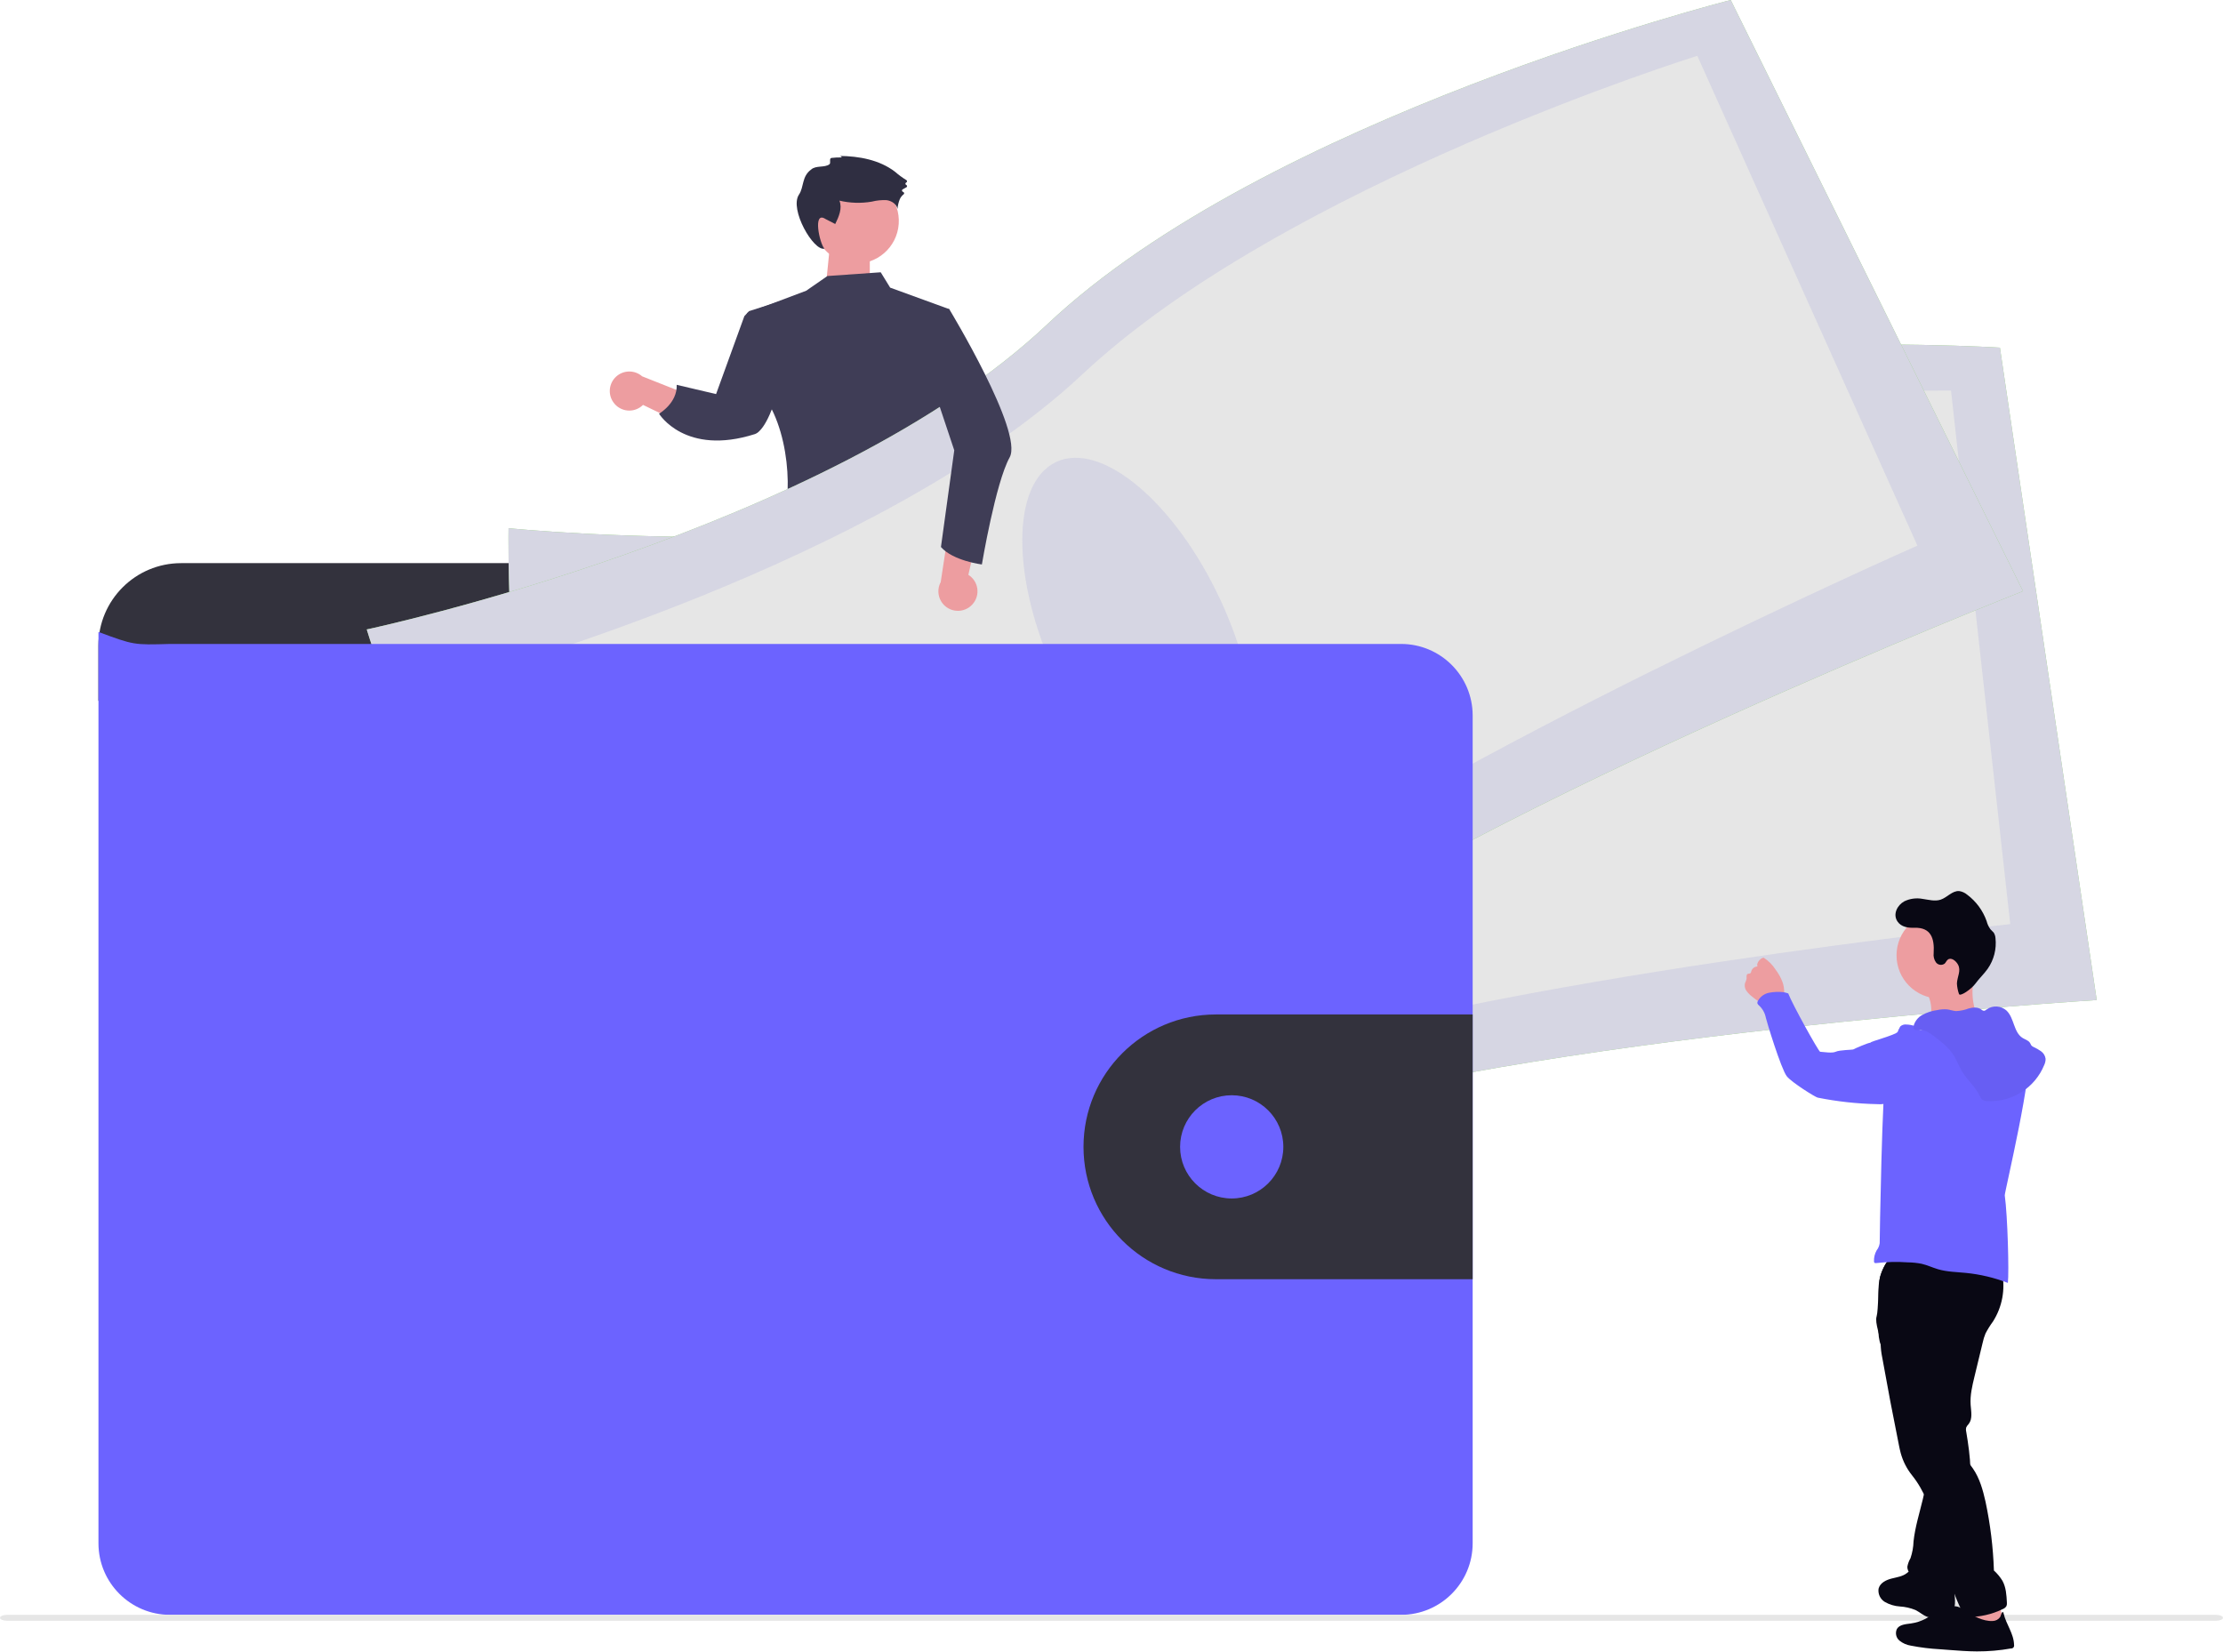
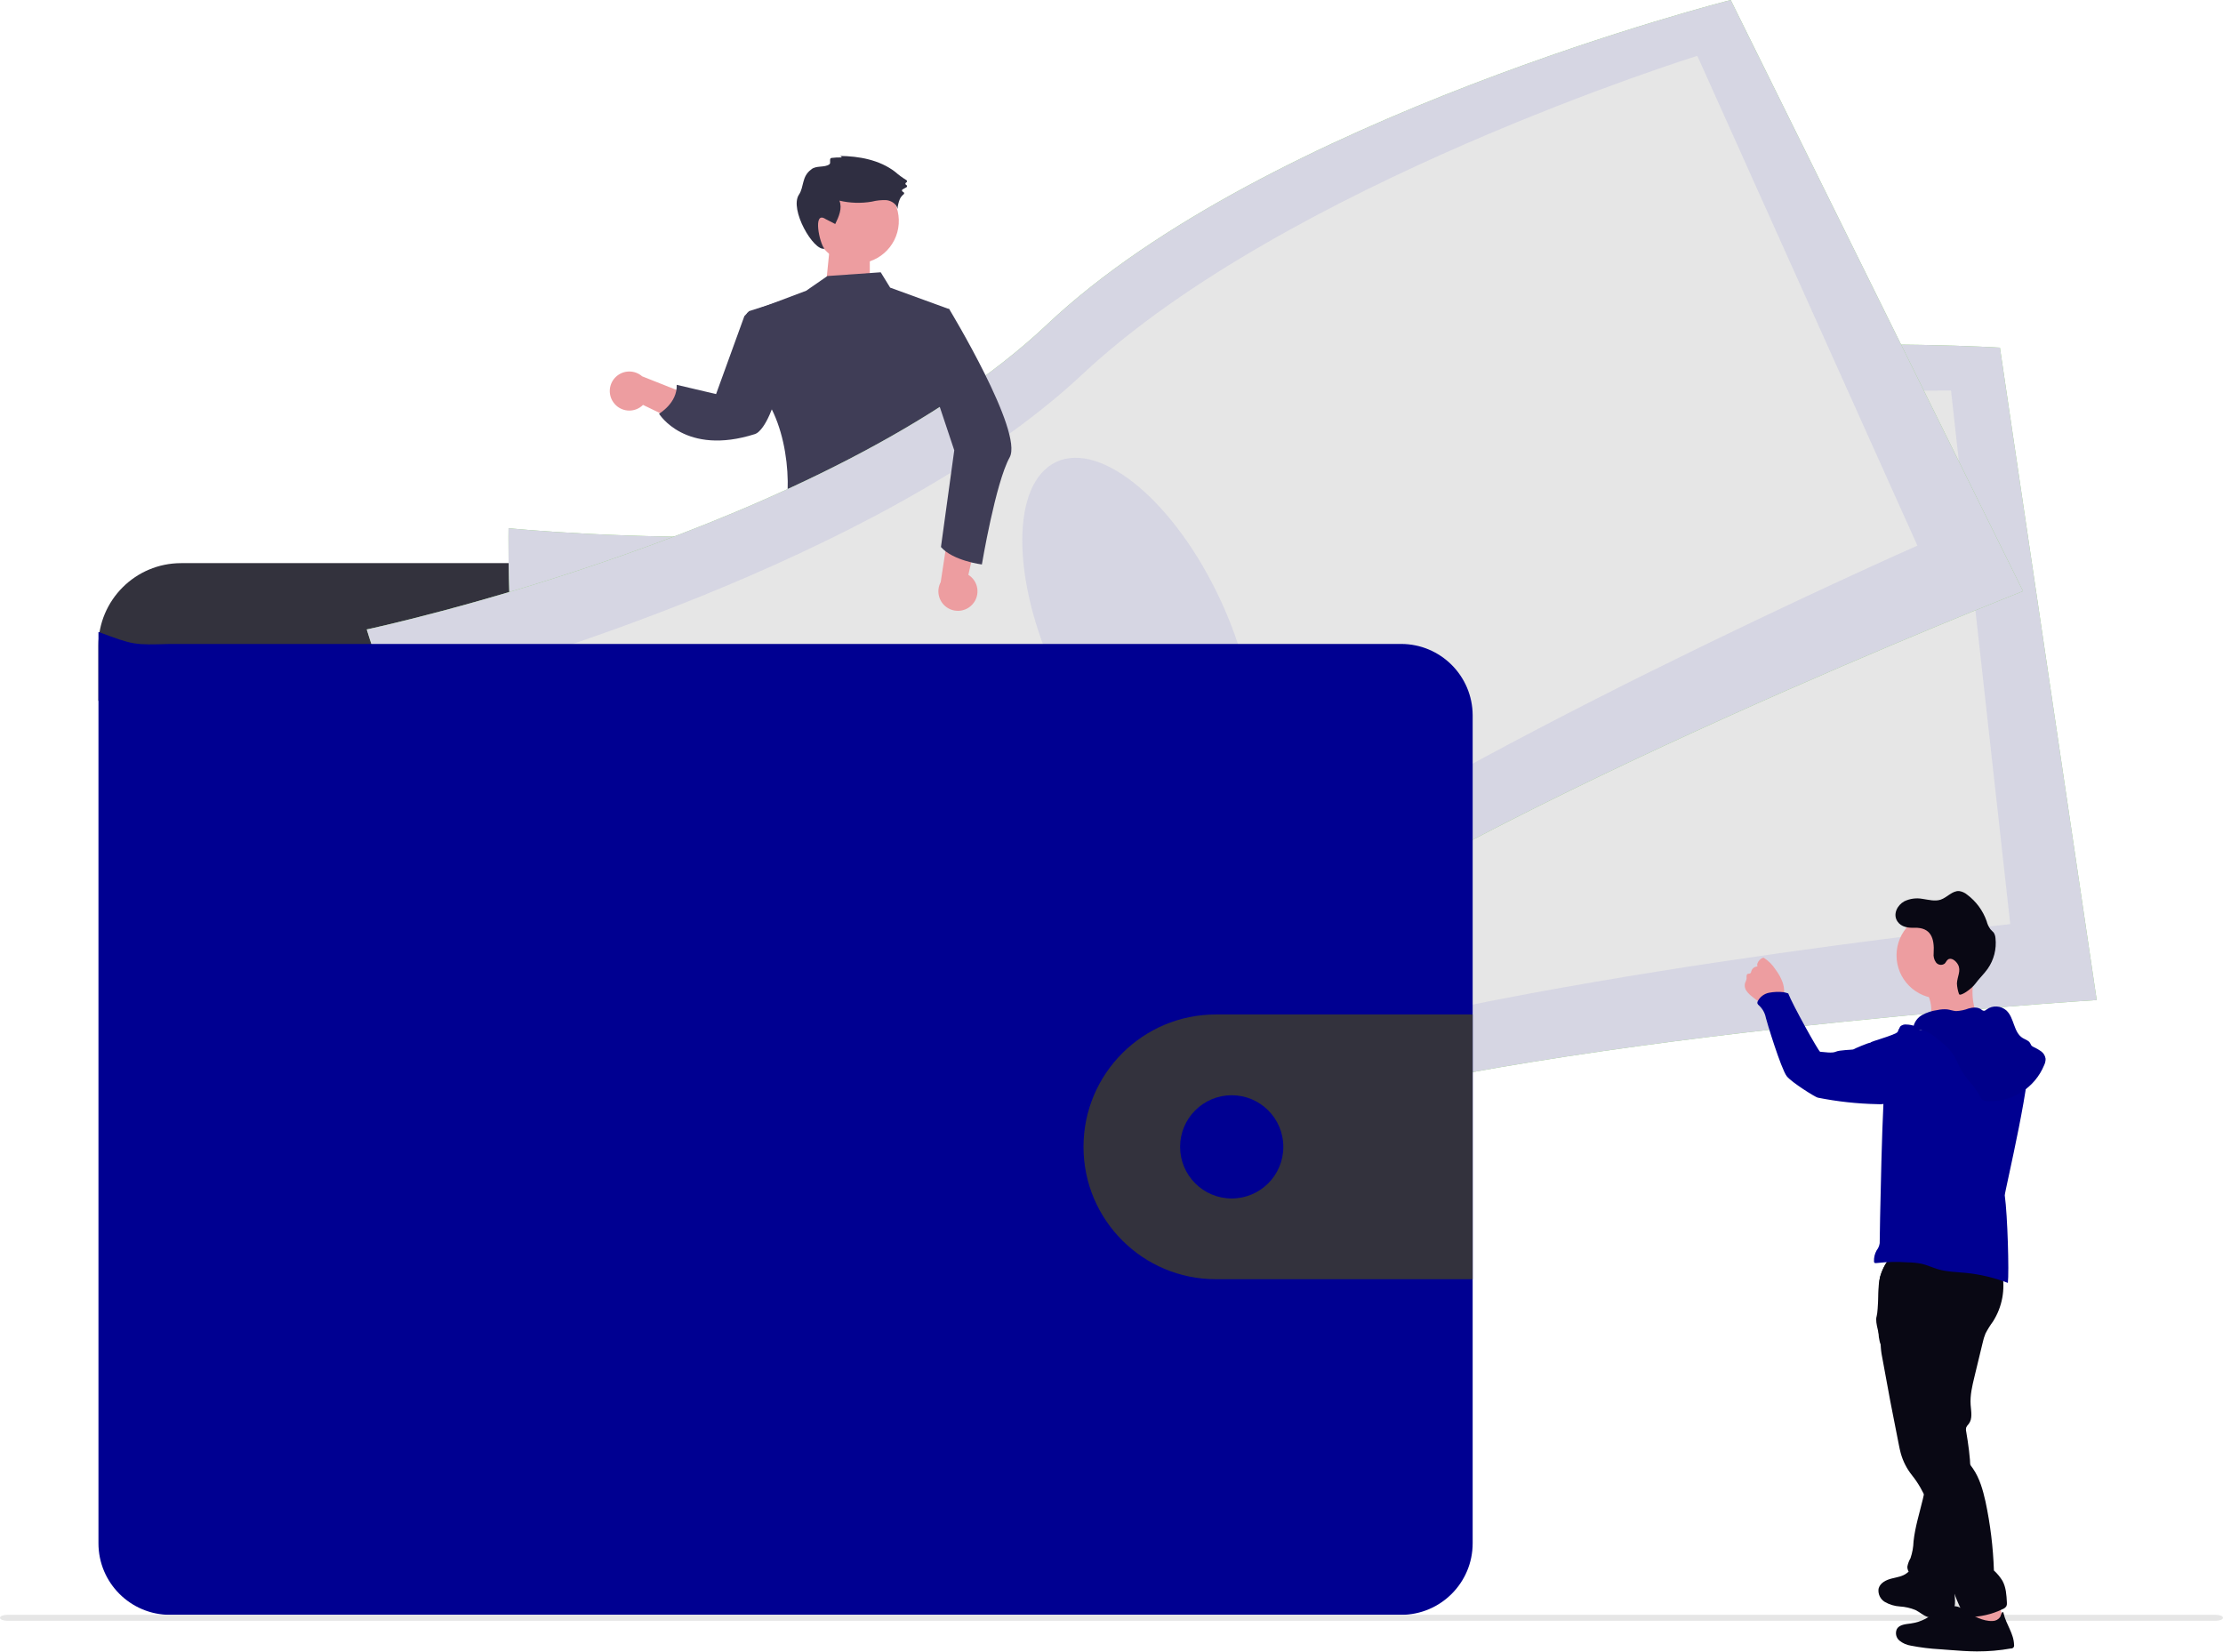
<svg xmlns="http://www.w3.org/2000/svg" width="800.272" height="594.547" viewBox="0 0 800.272 594.547" role="img" artist="Katerina Limpitsouni" source="https://undraw.co/">
  <defs>
    <linearGradient id="a-102" x1="-145.593" y1="1" x2="-145.593" gradientUnits="objectBoundingBox">
      <stop offset="0" stop-color="gray" stop-opacity="0.251" />
      <stop offset="0.535" stop-color="gray" stop-opacity="0.122" />
      <stop offset="1" stop-color="gray" stop-opacity="0.102" />
    </linearGradient>
  </defs>
  <g transform="translate(-574.999 -229)">
    <g transform="translate(860.707 284.072)">
      <path d="M16.149,2.061H1.645L0,18.422H16.149Z" transform="translate(11.269 32.763)" fill="#ed9da0" />
      <ellipse cx="15.322" cy="15.322" rx="15.322" ry="15.322" transform="matrix(-0.998, -0.07, 0.07, -0.998, 36.755, 40.848)" fill="#ed9da0" />
      <path d="M24.174,33.253a.845.845,0,0,0,.813.483c-7.015.42-14.4-.4-20.272-4.264A30.578,30.578,0,0,0,.407,26.739a.464.464,0,0,1-.095-.79l.17-.133A.466.466,0,0,0,.33,25h0a.466.466,0,0,1-.117-.837l1.3-.842a.464.464,0,0,0,0-.78,2.316,2.316,0,0,0-.346-.176.465.465,0,0,1-.147-.781,4.628,4.628,0,0,0,1.26-1.842,11.866,11.866,0,0,0,.585-3.565c.449,1.741,2.349,2.766,4.144,2.871a18.231,18.231,0,0,0,5.293-.914,29.281,29.281,0,0,1,11.623-.447c-1.312-2.634-.205-5.776.909-8.5l3.606,1.546c4.953,2.8,1.5-9.031-.349-10.654C31.878-1.228,41.773,13.32,38.59,18.838c-1.656,2.871-.48,6.573-3.736,9.3-1.6,1.68-4.781.933-6.408,2.329-.64.549.336,2.019-.544,2.34A25.655,25.655,0,0,1,24.174,33.253Z" transform="matrix(-0.998, -0.07, 0.07, -0.998, 39.116, 36.487)" fill="#2f2e41" />
    </g>
    <path d="M51.518,0l3,5.743,20.724,9.239L69.791,67.7,67.5,73.159,68.737,77.9,65.75,81.4c3,2.713,3.379,5.552,1.748,8.489l-9.544,2.186S4.89,96.793,9.362,88.573c4.886-8.982,6.131-35.51-4.656-49.685C-4.452,26.852,2.579,11.236,2.579,11.236L24.3,4.744,32.292,0Z" transform="matrix(0.998, -0.07, 0.07, 0.998, 840.642, 330.637)" fill="#3f3d56" />
    <path d="M1.022,10.672A6.987,6.987,0,0,0,11.6,12.354L33.14,24.706l-.8-12.877L12.008,2.073a7.025,7.025,0,0,0-10.986,8.6Z" transform="matrix(0.998, -0.07, 0.07, 0.998, 794.043, 363.258)" fill="#ed9da0" />
    <path d="M52.922,0C50.11,12.482,42.9,41.626,35.583,47.721a4.268,4.268,0,0,1-1.628.961C8.24,54.947,0,38.967,0,38.967s6.891-3.358,7.066-9.923l13.9,4.312L33.079,6.092,34.862,4.43l.01-.01Z" transform="matrix(0.998, -0.07, 0.07, 0.998, 809.525, 339.056)" fill="#3f3d56" />
-     <path d="M504.222,543.326c5.728.734,11.671,1.2,17.157-.579.864-.268,1.814-.864,1.728-1.728a2.092,2.092,0,0,0-.389-.864,53.362,53.362,0,0,1-5.183-9.874.864.864,0,0,0-.32-.449.812.812,0,0,0-.553,0c-2.531.665-4.717,2.3-7.231,3a10.281,10.281,0,0,1-3.939.294c-1.14-.13-2.7-1.071-3.732-.95C502.347,535.949,503.781,539.473,504.222,543.326Z" transform="translate(410.41 54.747)" fill="#6c63ff" />
-     <path d="M629.009,531.3c3.775-2.592,7.688-5.313,9.917-9.313a1.615,1.615,0,0,0,.268-.8,1.66,1.66,0,0,0-.32-.778,32.1,32.1,0,0,0-8.06-8.7,23.506,23.506,0,0,0-4.492,4.147c-.95,1-3.576,2.592-3.6,4.121,0,.864,1,1.866,1.469,2.592.631.933,1.227,1.883,1.8,2.851C626.314,525.895,629.311,531.113,629.009,531.3Z" transform="translate(393.944 57.207)" fill="#6c63ff" />
+     <path d="M504.222,543.326c5.728.734,11.671,1.2,17.157-.579.864-.268,1.814-.864,1.728-1.728a2.092,2.092,0,0,0-.389-.864,53.362,53.362,0,0,1-5.183-9.874.864.864,0,0,0-.32-.449.812.812,0,0,0-.553,0c-2.531.665-4.717,2.3-7.231,3a10.281,10.281,0,0,1-3.939.294c-1.14-.13-2.7-1.071-3.732-.95C502.347,535.949,503.781,539.473,504.222,543.326Z" transform="translate(410.41 54.747)" fill="#000091" />
+     <path d="M629.009,531.3c3.775-2.592,7.688-5.313,9.917-9.313a1.615,1.615,0,0,0,.268-.8,1.66,1.66,0,0,0-.32-.778,32.1,32.1,0,0,0-8.06-8.7,23.506,23.506,0,0,0-4.492,4.147c-.95,1-3.576,2.592-3.6,4.121,0,.864,1,1.866,1.469,2.592.631.933,1.227,1.883,1.8,2.851C626.314,525.895,629.311,531.113,629.009,531.3Z" transform="translate(393.944 57.207)" fill="#000091" />
    <path d="M521.377,555.865a3.843,3.843,0,0,1-.691,2.505,3.4,3.4,0,0,1-1.451.864c-8.008,2.868-17.278-.708-25.268,2.117-1.641.579-3.2,1.417-4.846,1.97a26.368,26.368,0,0,1-6.047,1.071c-2.825.268-5.667.441-8.5.518a20.441,20.441,0,0,1-6.41-.562,7.7,7.7,0,0,1-4.915-3.9,3.74,3.74,0,0,1-.242-2.773,2.989,2.989,0,0,1,.527-.864,7.577,7.577,0,0,1,1.883-1.529l2.946-1.9a19.776,19.776,0,0,1,4.466-2.367c1.166-.38,2.4-.544,3.585-.864,4.138-1.209,7.3-4.492,10.237-7.645l4.008-4.276a4.035,4.035,0,0,1,1.391-1.114,3.854,3.854,0,0,1,1.728-.164,23.1,23.1,0,0,1,10.928,3.663,14.16,14.16,0,0,0,2.7,1.59c2.35.916,5.365.225,7.533-.933,1.028-.553.8-.864,1.235-1.849s1.486-1.615,2.4-.717a2.54,2.54,0,0,1,.57,1.089c.864,2.851.536,5.918.536,8.907a3.923,3.923,0,0,0,.173,1.382,7.823,7.823,0,0,0,.786,1.279,2.909,2.909,0,0,1,.164.328,8.786,8.786,0,0,1,.579,4.173Z" transform="translate(415.707 53.776)" fill="#514e7f" />
    <path d="M521.377,558.188a3.843,3.843,0,0,1-.691,2.505,3.4,3.4,0,0,1-1.451.864c-8.008,2.868-17.278-.708-25.268,2.117-1.641.579-3.2,1.417-4.846,1.97a26.368,26.368,0,0,1-6.047,1.071c-2.825.268-5.667.441-8.5.518a20.441,20.441,0,0,1-6.41-.562,7.7,7.7,0,0,1-4.915-3.9A3.74,3.74,0,0,1,463,560a2.989,2.989,0,0,1,.527-.864c.466.976.8,2.272,1.1,2.738a5.606,5.606,0,0,0,3.749,2.7,9.313,9.313,0,0,0,3.455-.441c7.257-1.8,14.971-1.823,21.942-4.544,2.393-.942,4.674-2.194,7.187-2.764s5.183-.415,7.775-.631c4.095-.328,8.06-1.564,12.094-2.212a8.785,8.785,0,0,1,.544,4.2Z" transform="translate(415.707 51.452)" fill="#464353" />
    <path d="M644.082,531.6c-.38,3.041-2.307,5.658-4.423,7.879s-4.509,4.216-6.194,6.773c-2.073,3.17-3.006,7.1-5.7,9.779a15.638,15.638,0,0,1-3.455,2.462,24.108,24.108,0,0,1-4.449,2.047c-4.026,1.287-8.362.994-12.569.682a11.306,11.306,0,0,1-3.991-.769,12.029,12.029,0,0,1-1.659-1.019,7.921,7.921,0,0,1-2.592-2.592,2.592,2.592,0,0,1-.251-1.883,4.424,4.424,0,0,1,1.2-1.831,28.505,28.505,0,0,1,3.041-2.738A18.2,18.2,0,0,0,607,546.934a11.161,11.161,0,0,0,1.529-3.456,30.652,30.652,0,0,0,1.114-6.609,20.945,20.945,0,0,1,.458-4.423c.639-2.281,2.333-4.319,2.142-6.678a1.668,1.668,0,0,1,.086-1.011,1.408,1.408,0,0,1,.795-.492,14.084,14.084,0,0,1,4.129-.959,4.812,4.812,0,0,1,3.836,1.5c.587.708.976,1.728,1.84,2a2.919,2.919,0,0,0,1.313.052c2.125-.216,4.371-.484,6.047-1.857a7.541,7.541,0,0,0,2.505-5.5c0-.786-.354-1.607.864-1.728.916-.121,1.641.864,2.108,1.469,1.685,2.255,3.412,4.613,4.043,7.36a2.168,2.168,0,0,1,.769-.147,3.343,3.343,0,0,1,2.756,1.408,5.486,5.486,0,0,1,.751,3.732Z" transform="translate(397.211 56.383)" fill="#514e7f" />
    <path d="M644.134,532.95c-.38,3.041-2.307,5.658-4.423,7.879s-4.509,4.216-6.194,6.773c-2.073,3.17-3.006,7.1-5.7,9.779a15.638,15.638,0,0,1-3.455,2.462,24.112,24.112,0,0,1-4.449,2.047c-4.026,1.287-8.362.994-12.569.682a11.308,11.308,0,0,1-3.991-.769,12.029,12.029,0,0,1-1.659-1.019,7.921,7.921,0,0,1-2.592-2.592,6.315,6.315,0,0,1,2.592-.622c1.866.1,3.231,1.866,5.019,2.41,2.548.769,5.088-1.028,7.671-1.641,1.685-.4,3.456-.294,5.123-.864a12.663,12.663,0,0,0,3.792-2.3,19.3,19.3,0,0,0,4.052-3.9,25.094,25.094,0,0,0,2.376-4.743,67.815,67.815,0,0,1,4.8-9.192,6.494,6.494,0,0,1,.976-1.279,13.585,13.585,0,0,1,1.322-.959c1.728-1.3,2.445-3.456,3.049-5.563a9.737,9.737,0,0,1,.682-1.857,3.343,3.343,0,0,1,2.756,1.408A5.485,5.485,0,0,1,644.134,532.95Z" transform="translate(397.16 55.034)" fill="#464353" />
    <path d="M556.62,320.79" transform="translate(402.942 83.196)" fill="#464353" />
    <path d="M486.434,366.83c1.14,4.319-.51,8.863-1.857,13.14a101.837,101.837,0,0,0-4.129,19.783,17.122,17.122,0,0,1-1.019,5c-.639,1.443-1.728,2.661-2.471,4.034-2.039,3.611-1.987,8.017-1.546,12.146.294,2.721.734,5.434,1.279,8.112.665,3.274,1.486,6.7.527,9.891,1.607-.354,2.7,1.728,2.592,3.361s-.631,3.456.156,4.864c1.987.726,2,3.456,1.944,5.572a46.864,46.864,0,0,0,1.382,10.885q4.509,21.683,9.572,43.246c7.3,2.263,15.826,4.622,22.789,1.486a4.57,4.57,0,0,0,2.885-2.9,5.063,5.063,0,0,0-.276-2.229l-3.3-12.008c-.8-2.9-1.607-5.9-1.184-8.881.32-2.22,1.287-4.613.2-6.574-.371-.674-.959-1.2-1.391-1.84-1.728-2.531-.821-5.918-.682-8.984a7.12,7.12,0,0,0-.138-2.056,10.263,10.263,0,0,0-.985-2.255,34.486,34.486,0,0,1-3.8-17.157,4.242,4.242,0,0,0-.3-2.237,7.231,7.231,0,0,1-.562-.916,2.505,2.505,0,0,1,.181-1.65,15.117,15.117,0,0,1-2.661-2.592,3.723,3.723,0,0,0,.639-5.823,1.944,1.944,0,0,0,.924-3.343c-.423-.294-.985-.423-1.287-.864-.466-.639-.086-1.529.294-2.212l2.013-3.637c1.5-2.7,1.84-6.047,3.455-8.639a64.745,64.745,0,0,0,5.321-12.146l5.814-16.042,3.913,3.4a12.371,12.371,0,0,1,3.214,3.663,15.809,15.809,0,0,1,1.045,4.388c1.434,8.708,6.911,16.258,8.941,24.836.449,1.909.752,3.913,1.849,5.546a12.082,12.082,0,0,1,1.054,1.59,8.43,8.43,0,0,1,.441,2.635,12.293,12.293,0,0,0,5.183,8.812c1.926,1.322,4.319,2.229,5.365,4.319a8.052,8.052,0,0,0,.864,1.84c.933,1.123,2.946,1.253,3.343,2.661.225.786-.19,1.728.25,2.419a2.29,2.29,0,0,0,.959.717l5.624,2.808c6.289,3.145,9.5,10.367,14.142,15.628a33.7,33.7,0,0,1,4.233,5.6c2,3.585,2.929,8.086,6.315,10.367A9.554,9.554,0,0,1,590,486.408c1.063,1.4.674,3.361.769,5.123s1.443,3.861,3.119,3.326a12.293,12.293,0,0,0,0,6.522A32.827,32.827,0,0,0,613.8,493.31c1.641-1.434,3.222-3.265,3.24-5.442a1.952,1.952,0,0,0-.242-1.08,3.084,3.084,0,0,0-1.27-.959c-5.261-2.851-6.842-9.459-9.5-14.824-2.324-4.734-5.762-8.812-8.639-13.209-6.254-9.459-10.522-20.906-19.981-27.152-2.082-1.374-4.5-2.592-5.546-4.864-.579-1.27-.648-2.721-1.106-4.034s-1.555-2.592-2.954-2.592c.778-1.9.622-4.216.674-6.272a7.921,7.921,0,0,0-.311-2.7,13.155,13.155,0,0,0-1.391-2.678,25.692,25.692,0,0,1-3.559-13.822c.069-2.5.51-5.071-.242-7.455-.38-1.2-1.045-2.3-1.5-3.456a21.6,21.6,0,0,1-1.08-6.5l-.518-8.3a40.846,40.846,0,0,0-1.071-8.207c-1.728-6.445-3.456-33.441-9.373-36.482s-16.085,17.735-22.746,18.141a29.621,29.621,0,0,0-8.639,1.667c-4.432,1.659-8.146,4.751-11.766,7.775l-12.25,10.289C491.436,363.288,489.293,365.327,486.434,366.83Z" transform="translate(414.03 82.898)" fill="#464353" />
    <path d="M635.755,393.427V382.7a29.786,29.786,0,0,0-29.786-29.778H182.246A29.786,29.786,0,0,0,152.46,382.7v19.783Z" transform="translate(457.958 78.823)" fill="#33323d" />
    <path d="M323.385,327.937s-1.209,75.036,12.094,99.726,19.005,132.1,19.005,132.1,139.464,14.427,236.65-17.277S895.116,497.81,895.116,497.81L860.267,262.931s-172.162-11.04-270.1,35.669S323.385,327.937,323.385,327.937Z" transform="translate(434.695 91.227)" fill="#8dd070" />
    <path d="M323.385,327.937s-1.209,75.036,12.094,99.726,19.005,132.1,19.005,132.1,139.464,14.427,236.65-17.277S895.116,497.81,895.116,497.81L860.267,262.931s-172.162-11.04-270.1,35.669S323.385,327.937,323.385,327.937Z" transform="translate(434.695 91.227)" fill="#d6d6e3" />
    <path d="M358.985,357.961s-4.363,61.914,6.583,81.7,11.455,108.1,11.455,108.1,125.513,5.823,214.794-24.569,276.9-50.1,276.9-50.1L847.394,281s-155.239-1.6-245.842,41.181S358.985,357.961,358.985,357.961Z" transform="translate(429.962 88.614)" fill="#e6e6e6" />
    <ellipse cx="32.585" cy="69.888" rx="32.585" ry="69.888" transform="translate(980.522 441.956) rotate(-7.1)" opacity="0.1" />
    <path d="M264.29,344.851s21.865,71.788,42.079,91.208,58.605,119.9,58.605,119.9,137.175-29.069,219.943-89.092,275.628-135.8,275.628-135.8L755.317,118.23S588.071,160.56,509.2,235.069,264.29,344.851,264.29,344.851Z" transform="translate(442.735 110.77)" fill="#8dd070" />
    <path d="M264.29,344.851s21.865,71.788,42.079,91.208,58.605,119.9,58.605,119.9,137.175-29.069,219.943-89.092,275.628-135.8,275.628-135.8L755.317,118.23S588.071,160.56,509.2,235.069,264.29,344.851,264.29,344.851Z" transform="translate(442.735 110.77)" fill="#d6d6e3" />
    <path d="M308,364.639s14.85,60.273,31.341,75.736S383.4,539.721,383.4,539.721s121.236-32.983,196.886-89.308S828.468,317.834,828.468,317.834L749.242,141.5S601.01,187.605,527.9,256.128,308,364.639,308,364.639Z" transform="translate(436.785 107.602)" fill="#e6e6e6" />
    <ellipse cx="32.585" cy="69.888" rx="32.585" ry="69.888" transform="translate(925.727 409.056) rotate(-24.97)" fill="#d6d6e3" />
-     <path d="M647.2,411.654V709.692a25.778,25.778,0,0,1-25.778,25.769H178.251a25.769,25.769,0,0,1-25.761-25.769V381.6c12.7,4.708,12.7,4.708,25.761,4.319H621.419A25.778,25.778,0,0,1,647.2,411.654Z" transform="translate(457.954 74.919)" fill="#6c63ff" />
+     <path d="M647.2,411.654V709.692a25.778,25.778,0,0,1-25.778,25.769H178.251a25.769,25.769,0,0,1-25.761-25.769V381.6c12.7,4.708,12.7,4.708,25.761,4.319H621.419A25.778,25.778,0,0,1,647.2,411.654Z" transform="translate(457.954 74.919)" fill="#000091" />
    <path d="M703.075,541v95.329H610.64a47.658,47.658,0,1,1,0-95.316Z" transform="translate(402.076 53.22)" fill="#33323d" />
-     <circle cx="18.582" cy="18.582" r="18.582" transform="translate(999.828 623.316)" fill="#6c63ff" />
+     <circle cx="18.582" cy="18.582" r="18.582" transform="translate(999.828 623.316)" fill="#000091" />
    <g transform="matrix(0.998, -0.07, 0.07, 0.998, 905.635, 339.779)">
      <path d="M11.926,34.447a6.987,6.987,0,0,0-.734-10.688L18.4,0,6.032,3.67l-4.95,22a7.025,7.025,0,0,0,10.843,8.778Z" transform="translate(0 73.394)" fill="#ed9da0" />
      <path d="M3.5,0,9.216,1.329s23.617,45.95,17.926,54.705S14.479,93.777,14.479,93.777,4.167,91.727.227,86.474L7.442,52.095,0,23.2Z" transform="translate(1.825 0)" fill="#3f3d56" />
    </g>
    <path d="M1139.212,723.136h-795.2c-1.4,0-2.534-.478-2.534-1.068S342.609,721,344.008,721h795.2c1.4,0,2.534.478,2.534,1.068S1140.614,723.136,1139.212,723.136Z" transform="translate(233.525 89.38)" fill="#e6e6e6" />
    <g transform="translate(1203.088 543.252)">
      <path d="M278.269,794.046a.252.252,0,0,1,.055.027c-.651-1.406-1.258-2.828-1.811-4.272-.066-.17-.126-.345-.191-.514.005.044.005.087.011.137.016.274.038.547.06.826.033.432.06.87.066,1.307.005.137.005.268.005.4a8,8,0,0,1-.164,1.586h.022c.137.011.263.016.394.038a5.355,5.355,0,0,1,1.493.427A.328.328,0,0,1,278.269,794.046Z" transform="translate(-200.744 -529.63)" fill="url(#a-102)" />
      <path d="M264.421,393.522c-.059,2.284-.832,4.5-.954,6.777,6.727.335,13.362-2.929,20.023-1.929-1.862-1.2-2.857-3.376-3.443-5.514a22.867,22.867,0,0,1-.657-8.472,3.722,3.722,0,0,1,.084-.469c.247-1.117.887-2.7.715-3.577-.226-1.163-1.322-.933-2.309-.866a86.484,86.484,0,0,0-8.978,1.159c-.774.134-8.313,2.016-8.426,1.82a35.479,35.479,0,0,1,3.263,6.723A13.106,13.106,0,0,1,264.421,393.522Z" transform="translate(-197.254 -343.966)" fill="#ed9da0" />
      <path d="M392.769,380.854a9.832,9.832,0,0,0,2.054,2.071c.51.418,1.033.845,1.581,1.23a6.782,6.782,0,0,0,3.364,1.368c1.6.109,5-.833,6-2.2a3.977,3.977,0,0,0,.573-2.3,10.569,10.569,0,0,0-.552-3.213,17.908,17.908,0,0,0-2.594-4.694,13.818,13.818,0,0,0-4.171-4.171c-.574-.307-2.9,1.523-2.293,3.108a2.4,2.4,0,0,0-2.234,1.732,1.224,1.224,0,0,1-.3.7c-.276.222-.707.1-1.021.264-.556.3-.314,1.125-.372,1.753a8.2,8.2,0,0,1-.573,1.577,3.351,3.351,0,0,0,.54,2.778Z" transform="translate(-392.13 -338.356)" fill="#ed9da0" />
      <path d="M261.355,802.174a2.386,2.386,0,0,0-2.087-.315,77.426,77.426,0,0,1-11.734.949c-.492-2.4.936-4.738,1.4-7.146a6.446,6.446,0,0,1,.465-1.807,4.142,4.142,0,0,1,2.973-1.795c2.115-.446,5.42-1.233,6.6.9C260.387,795.53,260.84,799.319,261.355,802.174Z" transform="translate(-167.984 -530.652)" fill="#ed9da0" />
      <path d="M281.967,784.892a12.385,12.385,0,0,0,5.489,1.673,17.565,17.565,0,0,1,5.627,1.284c1.5.74,2.761,1.954,4.347,2.485a9.056,9.056,0,0,0,4.514.071c1.782-.335,3.682-.983,4.644-2.523.858-1.368.766-3.1.648-4.715q-.207-2.73-.406-5.468a2.6,2.6,0,0,0-.339-1.322c-1.289-1.878-4.422.787-6.1.782a11.793,11.793,0,0,1-7.426-3.2,2.254,2.254,0,0,0-.577-.435c-.757-.339-1.514.289-2.188.837-.075.063-.151.126-.226.184-1.552,1.23-3.636,1.481-5.552,1.979s-3.974,1.5-4.568,3.393a2.886,2.886,0,0,0-.092.364A4.791,4.791,0,0,0,281.967,784.892Z" transform="translate(-231.589 -522.445)" fill="#090814" />
      <path d="M292.392,571.8a23.95,23.95,0,0,1-3.283,17.672,33.012,33.012,0,0,0-2.668,4.278,19.447,19.447,0,0,0-1.041,3.39l-2.957,12.239c-.8,3.3-1.6,6.672-1.362,10.063.167,2.362.763,5.019-.694,6.887a5.077,5.077,0,0,0-.88,1.207,3.055,3.055,0,0,0-.015,1.59c1.5,8.886,2.605,18.175-.1,26.771-2.449,7.791-2.589,16.424-4.671,24.321a5.426,5.426,0,0,1-1.294,2.7,4.241,4.241,0,0,1-1.939.922c-3.069.73-6.309-.125-9.171-1.452-2.012-.932-4.177-2.567-4-4.777a9.686,9.686,0,0,1,1.113-2.942,20.791,20.791,0,0,0,1.1-6.079c.554-5.164,2.146-10.15,3.349-15.2s2.021-10.332,1-15.425a134.931,134.931,0,0,0-9.924-30.528,3.682,3.682,0,0,0-.909-1.367,9.39,9.39,0,0,1-1.286-.878,3.882,3.882,0,0,1-.589-1.6c-.448-1.612-1.777-2.8-2.668-4.217-2.25-3.575-1.537-8.157-1.454-12.381.081-4.107-.51-8.252.163-12.3s2.995-8.195,6.9-9.464a14.85,14.85,0,0,1,6.052-.286C271.9,565.994,282.324,567.943,292.392,571.8Z" transform="translate(-199.749 -427.926)" fill="#090814" />
      <path d="M247.167,599.192a25.657,25.657,0,0,0,.54,4.748q2.837,15.908,6.045,31.749c.188.916.372,1.832.619,2.732a22.154,22.154,0,0,0,4.1,8.058c8.915,11.112,9.685,27.248,14.521,40.648.326.908.653,1.816,1,2.711a67.708,67.708,0,0,0,2.983,6.656,1.9,1.9,0,0,0,.615.795,1.824,1.824,0,0,0,.971.188,28.333,28.333,0,0,0,12.563-2.857,2.6,2.6,0,0,0,1.335-1.109,2.681,2.681,0,0,0,.142-1.276c-.134-2.657-.3-5.409-1.565-7.744a16.522,16.522,0,0,0-3.1-3.753,142.3,142.3,0,0,0-3.033-24.834c-.941-4.163-2.1-8.371-4.522-11.89-1.782-2.6-4.339-5.163-4.025-8.3.138-1.376.715-3.092-.406-3.9-.489-.356-1.213-.4-1.544-.908a1.722,1.722,0,0,1-.218-.778,19.214,19.214,0,0,1,.4-6.43,33.918,33.918,0,0,0,.958-4.192,5.285,5.285,0,0,0-1.054-4.05c-.059-2.862.021-5.832-.038-8.689a16.114,16.114,0,0,1,.4-4.853c.217-.749.548-1.464.715-2.23.6-2.749-.9-6.041.883-8.221a12.074,12.074,0,0,1,2.853-2.008,10.471,10.471,0,0,0,3.916-5.631,31.078,31.078,0,0,0,1.109-6.895,7.1,7.1,0,0,0,.017-1.489,2.729,2.729,0,0,0-.2-.745c-.552-1.243-2.037-1.724-3.359-2.042a108.792,108.792,0,0,0-25.654-3c-3.2-2.176-5-1.4-6.351.908a23.825,23.825,0,0,0-1.807,4.414c-.619,1.87-.657,12.338-1.259,14.216C244.933,591.641,247.2,596.628,247.167,599.192Z" transform="translate(-198.22 -429.563)" fill="#090814" />
      <ellipse cx="15.535" cy="15.535" rx="15.535" ry="15.535" transform="translate(54.655 14.165)" fill="#ed9da0" />
-       <path d="M245.9,411.705c.677.784,1.586,1.647,2.591,1.395a3.537,3.537,0,0,0,1.008-.54c1.791-1.154,3.989-1.425,6.1-1.742A89.948,89.948,0,0,0,268.145,408a12.806,12.806,0,0,1,3.713-.755c2.633.014,4.967,1.764,6.617,3.816s2.819,4.453,4.438,6.529c1.154,1.479,2.528,2.783,3.6,4.319,2.72,3.877-8.3,49.987-8.149,50.765,1.031,7.337,1.574,27.761,1.12,31.524a57.663,57.663,0,0,0-15.138-3.6c-3.338-.327-6.739-.369-9.96-1.306-2.012-.585-3.919-1.512-5.962-1.978a27.483,27.483,0,0,0-5.027-.513,59.466,59.466,0,0,0-11.157.25c-.3.044-.662.068-.84-.175a.786.786,0,0,1-.112-.439,7.429,7.429,0,0,1,.953-3.955,5.415,5.415,0,0,0,1.1-2.593c-.034-.444.926-58.5,2.3-60.977a31.965,31.965,0,0,0,3.878-9.055c.429-2.14.414-4.344.72-6.505a2.841,2.841,0,0,1,.549-1.519,2.765,2.765,0,0,1,2.211-.657A9.788,9.788,0,0,1,245.9,411.705Z" transform="translate(-184.747 -356.573)" fill="#6c63ff" />
-       <path d="M359.894,429.494a10.952,10.952,0,0,1-3.272,3.087,10.5,10.5,0,0,1-5.1.782,121.858,121.858,0,0,1-21.31-2.341c-.8-.138-9.374-5.463-11.132-7.7-2.091-2.7-7.351-20.062-7.535-21.051a8.053,8.053,0,0,0-2.465-4.434,1.617,1.617,0,0,1-.586-.779,1.256,1.256,0,0,1,.14-.759,5.869,5.869,0,0,1,4.047-3.038,17.368,17.368,0,0,1,5.215-.207,12.174,12.174,0,0,1,1.708.454c1.378,3.734,10.981,21.024,11.484,21,1.373.085,4.337.587,5.582,0,1.413-.662,6.048-.689,6.295-.824.56-.327,5.6-2.509,6.256-2.439-.414-.368,9.127-2.769,9.785-3.915.233-.406.279-.957.676-1.205a1.3,1.3,0,0,1,.867-.1,8.473,8.473,0,0,1,2.621.8c1.345,5.262.639,10.726-.386,16.06a14.168,14.168,0,0,1-2.888,6.62Z" transform="translate(-303.934 -350.097)" fill="#6c63ff" />
-       <path d="M223.121,405.69a15.713,15.713,0,0,1,5.56-1.83,11.716,11.716,0,0,1,3.538-.254c1.094.137,2.143.559,3.244.62a14.449,14.449,0,0,0,4.517-.949c1.492-.408,3.215-.564,4.472.338a1.931,1.931,0,0,0,.973.517,1.7,1.7,0,0,0,1.006-.493,5.732,5.732,0,0,1,7.143.376c2.848,2.671,2.526,7.889,5.864,9.915.92.558,2.1.854,2.634,1.786a6.586,6.586,0,0,0,.454.859,2.328,2.328,0,0,0,.8.572,15.592,15.592,0,0,1,2.752,1.582,3.935,3.935,0,0,1,1.584,2.655,5,5,0,0,1-.486,2.233,20.948,20.948,0,0,1-20.357,13.017,3.222,3.222,0,0,1-2.133-.666,4.024,4.024,0,0,1-.747-1.231c-1.569-3.29-4.517-5.719-6.388-8.848-1.115-1.864-1.831-3.95-2.993-5.786-1.76-2.784-4.437-4.84-7.057-6.836-1.478-1.125-3.122-2.306-4.979-2.228-1.654.07-2.858.159-2.251-1.87A6.5,6.5,0,0,1,223.121,405.69Z" transform="translate(-159.349 -354.456)" fill="#6c63ff" />
+       <path d="M245.9,411.705c.677.784,1.586,1.647,2.591,1.395a3.537,3.537,0,0,0,1.008-.54c1.791-1.154,3.989-1.425,6.1-1.742A89.948,89.948,0,0,0,268.145,408a12.806,12.806,0,0,1,3.713-.755c2.633.014,4.967,1.764,6.617,3.816s2.819,4.453,4.438,6.529c1.154,1.479,2.528,2.783,3.6,4.319,2.72,3.877-8.3,49.987-8.149,50.765,1.031,7.337,1.574,27.761,1.12,31.524a57.663,57.663,0,0,0-15.138-3.6c-3.338-.327-6.739-.369-9.96-1.306-2.012-.585-3.919-1.512-5.962-1.978a27.483,27.483,0,0,0-5.027-.513,59.466,59.466,0,0,0-11.157.25c-.3.044-.662.068-.84-.175a.786.786,0,0,1-.112-.439,7.429,7.429,0,0,1,.953-3.955,5.415,5.415,0,0,0,1.1-2.593c-.034-.444.926-58.5,2.3-60.977a31.965,31.965,0,0,0,3.878-9.055c.429-2.14.414-4.344.72-6.505a2.841,2.841,0,0,1,.549-1.519,2.765,2.765,0,0,1,2.211-.657A9.788,9.788,0,0,1,245.9,411.705Z" transform="translate(-184.747 -356.573)" fill="#000091" />
+       <path d="M359.894,429.494a10.952,10.952,0,0,1-3.272,3.087,10.5,10.5,0,0,1-5.1.782,121.858,121.858,0,0,1-21.31-2.341c-.8-.138-9.374-5.463-11.132-7.7-2.091-2.7-7.351-20.062-7.535-21.051a8.053,8.053,0,0,0-2.465-4.434,1.617,1.617,0,0,1-.586-.779,1.256,1.256,0,0,1,.14-.759,5.869,5.869,0,0,1,4.047-3.038,17.368,17.368,0,0,1,5.215-.207,12.174,12.174,0,0,1,1.708.454c1.378,3.734,10.981,21.024,11.484,21,1.373.085,4.337.587,5.582,0,1.413-.662,6.048-.689,6.295-.824.56-.327,5.6-2.509,6.256-2.439-.414-.368,9.127-2.769,9.785-3.915.233-.406.279-.957.676-1.205a1.3,1.3,0,0,1,.867-.1,8.473,8.473,0,0,1,2.621.8c1.345,5.262.639,10.726-.386,16.06a14.168,14.168,0,0,1-2.888,6.62Z" transform="translate(-303.934 -350.097)" fill="#000091" />
+       <path d="M223.121,405.69a15.713,15.713,0,0,1,5.56-1.83,11.716,11.716,0,0,1,3.538-.254c1.094.137,2.143.559,3.244.62a14.449,14.449,0,0,0,4.517-.949c1.492-.408,3.215-.564,4.472.338a1.931,1.931,0,0,0,.973.517,1.7,1.7,0,0,0,1.006-.493,5.732,5.732,0,0,1,7.143.376c2.848,2.671,2.526,7.889,5.864,9.915.92.558,2.1.854,2.634,1.786a6.586,6.586,0,0,0,.454.859,2.328,2.328,0,0,0,.8.572,15.592,15.592,0,0,1,2.752,1.582,3.935,3.935,0,0,1,1.584,2.655,5,5,0,0,1-.486,2.233,20.948,20.948,0,0,1-20.357,13.017,3.222,3.222,0,0,1-2.133-.666,4.024,4.024,0,0,1-.747-1.231c-1.569-3.29-4.517-5.719-6.388-8.848-1.115-1.864-1.831-3.95-2.993-5.786-1.76-2.784-4.437-4.84-7.057-6.836-1.478-1.125-3.122-2.306-4.979-2.228-1.654.07-2.858.159-2.251-1.87A6.5,6.5,0,0,1,223.121,405.69Z" transform="translate(-159.349 -354.456)" fill="#000091" />
      <path d="M223.121,405.69a15.713,15.713,0,0,1,5.56-1.83,11.716,11.716,0,0,1,3.538-.254c1.094.137,2.143.559,3.244.62a14.449,14.449,0,0,0,4.517-.949c1.492-.408,3.215-.564,4.472.338a1.931,1.931,0,0,0,.973.517,1.7,1.7,0,0,0,1.006-.493,5.732,5.732,0,0,1,7.143.376c2.848,2.671,2.526,7.889,5.864,9.915.92.558,2.1.854,2.634,1.786a6.586,6.586,0,0,0,.454.859,2.328,2.328,0,0,0,.8.572,15.592,15.592,0,0,1,2.752,1.582,3.935,3.935,0,0,1,1.584,2.655,5,5,0,0,1-.486,2.233,20.948,20.948,0,0,1-20.357,13.017,3.222,3.222,0,0,1-2.133-.666,4.024,4.024,0,0,1-.747-1.231c-1.569-3.29-4.517-5.719-6.388-8.848-1.115-1.864-1.831-3.95-2.993-5.786-1.76-2.784-4.437-4.84-7.057-6.836-1.478-1.125-3.122-2.306-4.979-2.228-1.654.07-2.858.159-2.251-1.87A6.5,6.5,0,0,1,223.121,405.69Z" transform="translate(-159.349 -354.456)" opacity="0.05" />
      <path d="M242.088,809.624a8.67,8.67,0,0,0,4.175,1.837,75.242,75.242,0,0,0,10.392,1.284c1.13.084,2.263.172,3.393.259,3.313.251,6.631.506,9.957.519a68.671,68.671,0,0,0,12.245-1.058,1.039,1.039,0,0,0,1.117-1.243c-.072-4.138-2.837-7.354-3.767-11.387-.385-1.657-1.095,1.154-1.229,1.309a3.4,3.4,0,0,1-2.7,1.435c-3.418.188-7.246-1.891-9.961-3.74a12.75,12.75,0,0,0-1.845-1.142,5.426,5.426,0,0,0-1.494-.427,9.018,9.018,0,0,0-5.083,1.029c-2.042,1.012-3.832,2.468-5.853,3.51a16.451,16.451,0,0,1-5.246,1.661c-1.849.255-4.058.376-5.008,1.979a.015.015,0,0,0,0,.013A3.517,3.517,0,0,0,242.088,809.624Z" transform="translate(-186.401 -533.229)" fill="#090814" />
      <path d="M261.541,372.83a2.871,2.871,0,0,1-1.073.4,3.46,3.46,0,0,1-2.863-.429Z" transform="translate(-173.735 -340.973)" opacity="0.1" />
      <path d="M37.057,24.738A10.638,10.638,0,0,1,31.227,27.8c-2.162.465-4.533.609-6.262,1.965-1.965,1.565-2.83,4.539-5.24,5.2a5.745,5.745,0,0,1-3.137-.249,20.3,20.3,0,0,1-9.825-6.55A8.411,8.411,0,0,0,4.5,25.9a16.359,16.359,0,0,1-1.559-.76,4.244,4.244,0,0,1-1.271-1.657A16.105,16.105,0,0,1,.547,12.175c.6-2.233,1.69-4.3,2.332-6.55S6.49-.895,7.184.166A13.808,13.808,0,0,1,9.149,3.441c.741,2.409.072,4.834,1.957,6.507,1.166,1.035,3.275,1.729,4.068.393.314-.517.295-1.172.563-1.71a2.245,2.245,0,0,1,3.079-.655,4.722,4.722,0,0,1,1.926,2.856c1.526,5.161,4.126,8.41,9.648,6.2,2.057-.825,4.48-1.382,6.458.033C39.454,18.928,38.924,22.616,37.057,24.738Z" transform="matrix(-0.94, -0.342, 0.342, -0.94, 83.817, 46.172)" fill="#090814" />
    </g>
  </g>
</svg>
